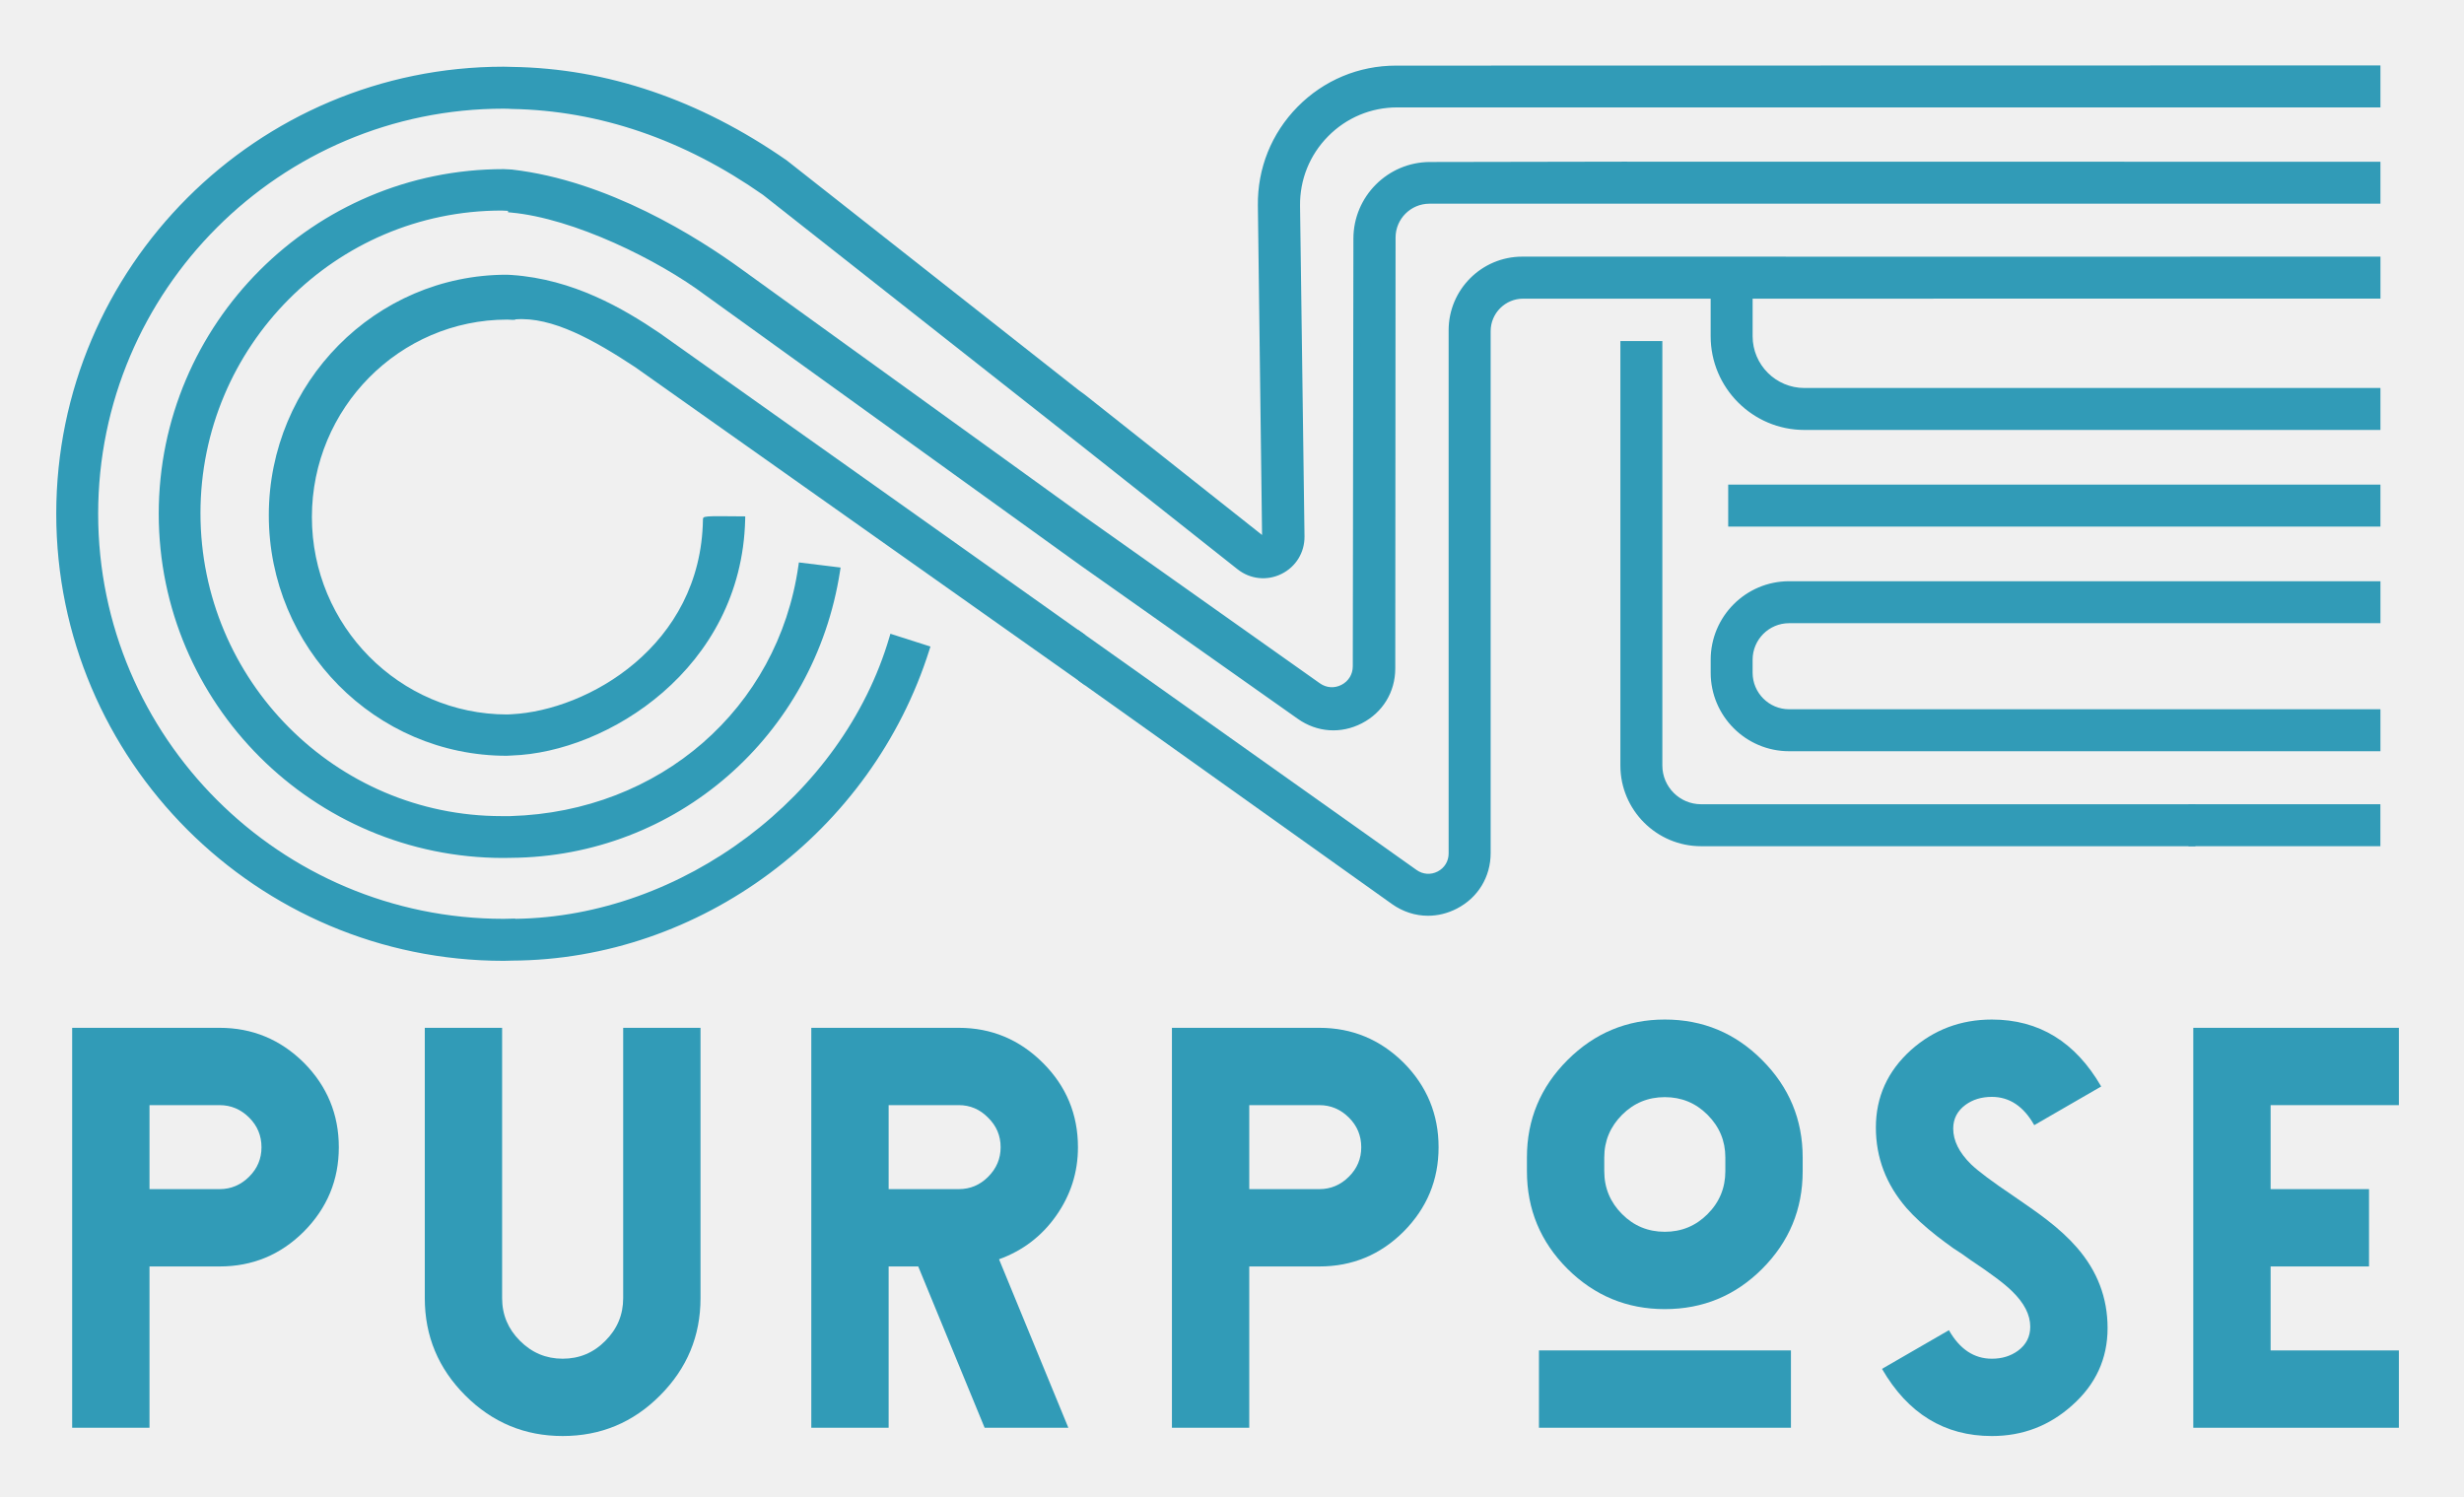
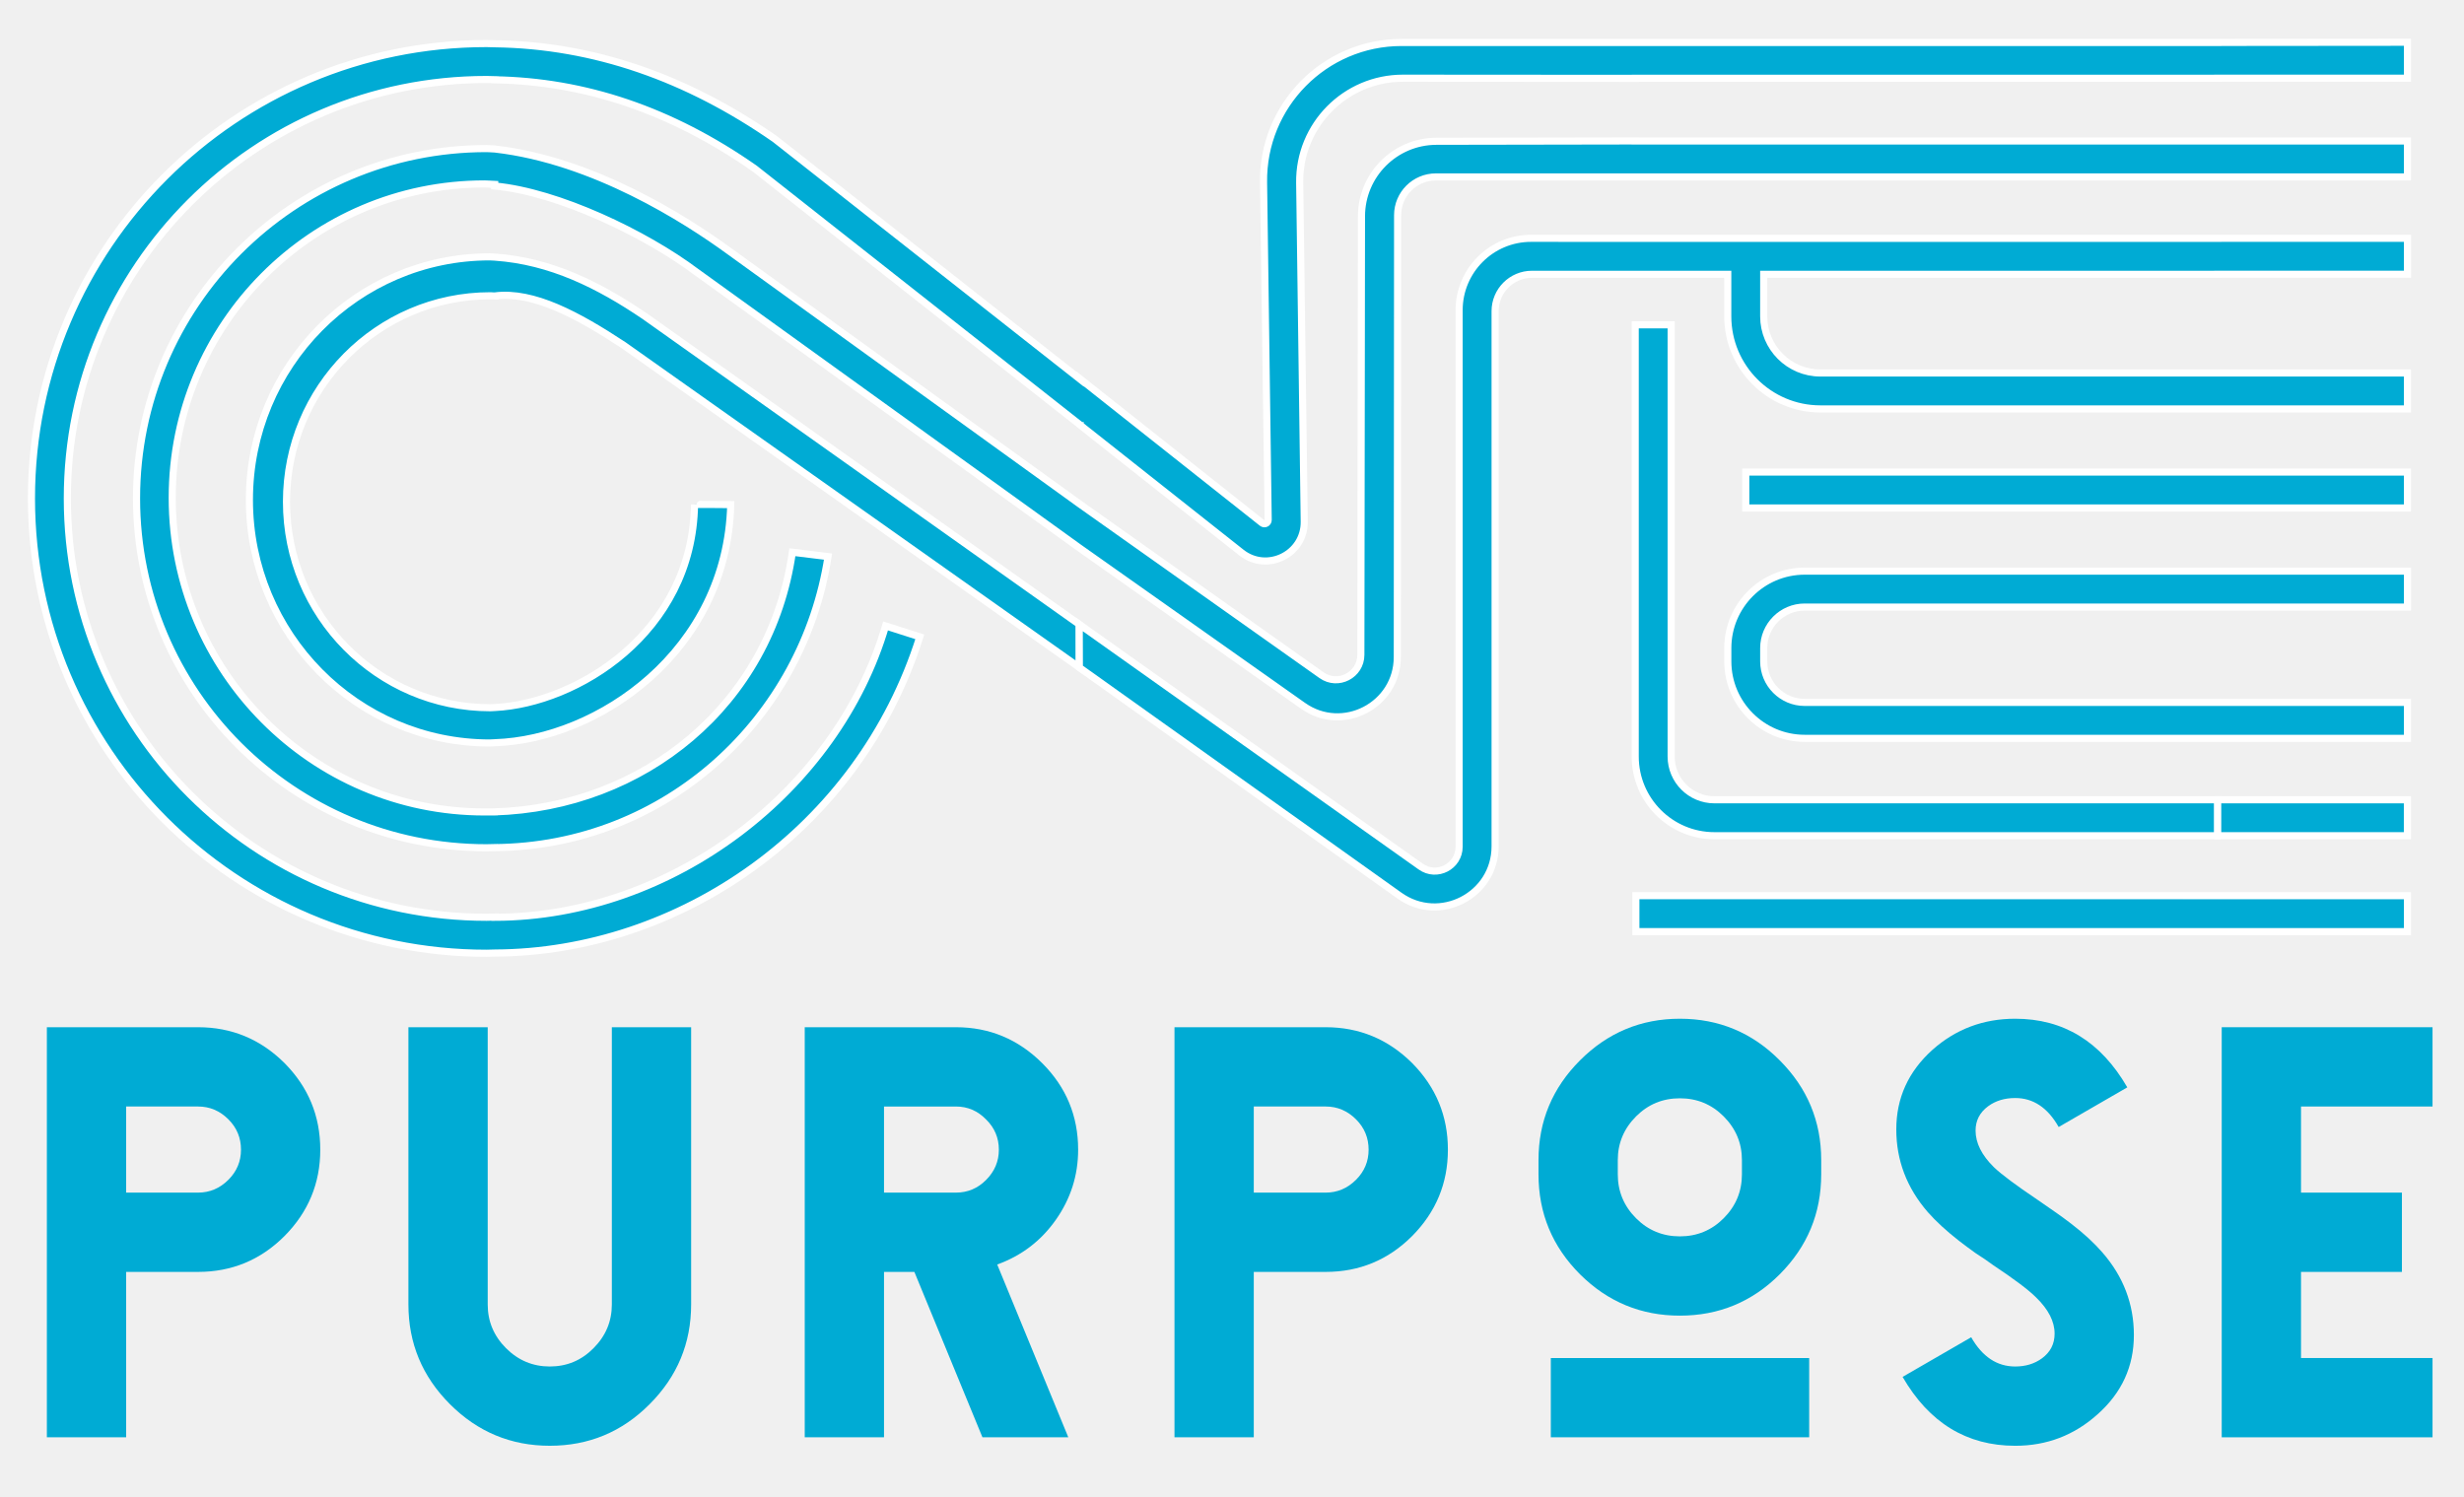
<svg xmlns="http://www.w3.org/2000/svg" version="1.1" id="rounded_gradient_lines" x="0px" y="0px" width="346.837px" height="210.725px" viewBox="0 0 346.837 210.725" enable-background="new 0 0 346.837 210.725" xml:space="preserve">
  <g>
    <g>
      <g>
        <g>
          <g>
-             <path fill="#319BB7" d="M21.044,178.283v22.708H10.158V144.69h20.756c4.604,0,8.559,1.639,11.864,4.916       c3.275,3.303,4.915,7.27,4.915,11.899c0,4.605-1.639,8.558-4.915,11.86c-3.278,3.279-7.234,4.918-11.864,4.918H21.044z        M21.044,155.575v11.823h9.871c1.601,0,2.99-0.587,4.167-1.764c1.152-1.15,1.726-2.527,1.726-4.129       c0-1.626-0.574-3.016-1.726-4.166c-1.177-1.176-2.567-1.764-4.167-1.764L21.044,155.575L21.044,155.575z" />
+             <path fill="#00ABD4" d="M17.758,179.05v23.284H6.597v-57.729h21.282c4.721,0,8.776,1.68,12.164,5.041       c3.358,3.386,5.039,7.454,5.039,12.2c0,4.722-1.681,8.775-5.039,12.161c-3.361,3.362-7.417,5.043-12.164,5.043H17.758z        M17.758,155.766v12.123h10.121c1.641,0,3.066-0.602,4.273-1.809c1.181-1.179,1.77-2.591,1.77-4.234       c0-1.668-0.589-3.092-1.77-4.271c-1.207-1.206-2.632-1.809-4.273-1.809H17.758z" />
          </g>
        </g>
      </g>
      <g>
        <g>
          <g>
-             <path fill="#319BB7" d="M98.606,182.75c0,5.329-1.902,9.895-5.704,13.7c-3.779,3.803-8.347,5.704-13.702,5.704       c-5.329,0-9.897-1.901-13.699-5.704c-3.805-3.805-5.707-8.372-5.707-13.7v-38.06h10.885v38.061       c0,2.326,0.837,4.329,2.515,6.006s3.68,2.514,6.006,2.514c2.352,0,4.353-0.837,6.005-2.514c1.678-1.676,2.515-3.68,2.515-6.006       V144.69h10.885v38.06H98.606z" />
+             <path fill="#00ABD4" d="M97.285,183.63c0,5.464-1.95,10.146-5.849,14.047c-3.875,3.9-8.559,5.848-14.049,5.848       c-5.464,0-10.148-1.949-14.046-5.848c-3.901-3.901-5.852-8.584-5.852-14.047v-39.025h11.161v39.025       c0,2.385,0.859,4.439,2.579,6.158c1.72,1.719,3.773,2.578,6.158,2.578c2.411,0,4.464-0.859,6.158-2.578       c1.72-1.719,2.579-3.773,2.579-6.158v-39.025h11.161V183.63z" />
          </g>
        </g>
      </g>
      <g>
        <g>
          <g>
-             <path fill="#319BB7" d="M125.086,178.283v22.708H114.2V144.69h20.757c4.603,0,8.559,1.65,11.864,4.955       c3.275,3.277,4.914,7.231,4.914,11.861c0,3.529-1.027,6.744-3.076,9.647c-2.028,2.877-4.707,4.916-8.034,6.118l9.759,23.722       h-11.786l-9.345-22.708h-4.167V178.283z M125.086,155.575v11.823h9.872c1.601,0,2.977-0.576,4.128-1.728       c1.178-1.176,1.765-2.563,1.765-4.166c0-1.626-0.587-3.016-1.765-4.166c-1.151-1.176-2.528-1.764-4.128-1.764h-9.872V155.575z" />
+             <path fill="#00ABD4" d="M124.436,179.05v23.284h-11.161v-57.729h21.283c4.72,0,8.776,1.692,12.164,5.08       c3.358,3.36,5.039,7.415,5.039,12.161c0,3.618-1.053,6.915-3.154,9.891c-2.079,2.95-4.826,5.041-8.237,6.273l10.006,24.324       h-12.085l-9.582-23.284H124.436z M124.436,155.766v12.123h10.122c1.641,0,3.053-0.59,4.233-1.771       c1.208-1.205,1.81-2.628,1.81-4.271c0-1.668-0.602-3.092-1.81-4.271c-1.18-1.206-2.592-1.809-4.233-1.809H124.436z" />
          </g>
        </g>
      </g>
      <g>
        <g>
          <g>
-             <path fill="#319BB7" d="M175.848,178.283v22.708h-10.885V144.69h20.756c4.604,0,8.559,1.639,11.864,4.916       c3.275,3.303,4.915,7.27,4.915,11.899c0,4.605-1.64,8.558-4.915,11.86c-3.279,3.279-7.234,4.918-11.864,4.918H175.848z        M175.848,155.575v11.823h9.871c1.601,0,2.99-0.587,4.167-1.764c1.152-1.15,1.726-2.527,1.726-4.129       c0-1.626-0.574-3.016-1.726-4.166c-1.177-1.176-2.567-1.764-4.167-1.764L175.848,155.575L175.848,155.575z" />
+             <path fill="#00ABD4" d="M176.484,179.05v23.284h-11.161v-57.729h21.282c4.721,0,8.776,1.68,12.164,5.041       c3.358,3.386,5.04,7.454,5.04,12.2c0,4.722-1.681,8.775-5.04,12.161c-3.362,3.362-7.418,5.043-12.164,5.043H176.484z        M176.484,155.766v12.123h10.121c1.641,0,3.066-0.602,4.273-1.809c1.181-1.179,1.77-2.591,1.77-4.234       c0-1.668-0.589-3.092-1.77-4.271c-1.207-1.206-2.632-1.809-4.273-1.809H176.484z" />
          </g>
        </g>
      </g>
      <g>
        <g>
          <g>
-             <path fill="#319BB7" d="M248.043,149.231c3.801,3.805,5.704,8.37,5.704,13.7v1.952c0,5.356-1.903,9.934-5.704,13.739       c-3.779,3.778-8.348,5.667-13.702,5.667c-5.329,0-9.897-1.89-13.699-5.667c-3.805-3.804-5.708-8.383-5.708-13.739v-1.952       c0-5.33,1.903-9.895,5.708-13.7c3.801-3.803,8.37-5.706,13.699-5.706C239.696,143.525,244.264,145.427,248.043,149.231z        M252.095,200.992h-35.469v-10.885h35.469V200.992z M228.335,156.925c-1.675,1.678-2.515,3.678-2.515,6.005v1.952       c0,2.353,0.84,4.368,2.515,6.043c1.652,1.652,3.654,2.478,6.006,2.478c2.352,0,4.357-0.826,6.006-2.478       c1.678-1.675,2.515-3.69,2.515-6.043v-1.952c0-2.327-0.837-4.328-2.515-6.005c-1.649-1.651-3.654-2.477-6.006-2.477       C231.989,154.449,229.987,155.274,228.335,156.925z" />
+             <path fill="#00ABD4" d="M250.509,149.261c3.898,3.901,5.848,8.582,5.848,14.047v2.001c0,5.492-1.951,10.186-5.848,14.087       c-3.875,3.873-8.559,5.811-14.049,5.811c-5.464,0-10.148-1.937-14.046-5.811c-3.901-3.901-5.852-8.595-5.852-14.087v-2.001       c0-5.465,1.951-10.146,5.852-14.047c3.898-3.9,8.582-5.85,14.046-5.85C241.95,143.411,246.634,145.361,250.509,149.261z        M254.664,202.333h-36.368v-11.161h36.368V202.333z M230.302,157.151c-1.717,1.72-2.579,3.771-2.579,6.158v2.001       c0,2.413,0.862,4.479,2.579,6.196c1.694,1.694,3.746,2.541,6.158,2.541c2.411,0,4.467-0.847,6.158-2.541       c1.72-1.717,2.579-3.783,2.579-6.196v-2.001c0-2.386-0.859-4.437-2.579-6.158c-1.691-1.693-3.746-2.54-6.158-2.54       C234.048,154.611,231.996,155.458,230.302,157.151z" />
          </g>
        </g>
      </g>
      <g>
        <g>
          <g>
-             <path fill="#319BB7" d="M269.004,147.805c3.202-2.852,6.994-4.279,11.373-4.279c6.632,0,11.761,3.141,15.39,9.422l-9.422,5.443       c-1.502-2.653-3.49-3.98-5.967-3.98c-1.45,0-2.688,0.375-3.715,1.126c-1.152,0.852-1.726,1.965-1.726,3.341       c0,1.702,0.837,3.378,2.515,5.03c1.049,1.001,3.025,2.477,5.928,4.429c1.027,0.701,1.803,1.238,2.329,1.614       c0.898,0.626,1.687,1.201,2.364,1.726c1.726,1.329,3.151,2.642,4.276,3.943c2.878,3.303,4.318,7.08,4.318,11.335       c0,4.305-1.665,7.933-4.992,10.885c-3.205,2.879-6.971,4.316-11.299,4.316c-6.657,0-11.812-3.152-15.463-9.457l9.419-5.442       c1.527,2.677,3.542,4.015,6.044,4.015c1.428,0,2.653-0.375,3.68-1.126c1.149-0.85,1.726-1.976,1.726-3.378       c0-1.676-0.85-3.34-2.553-4.992c-1.027-1.025-2.99-2.502-5.893-4.429l-1.161-0.826l-1.203-0.788       c-0.876-0.625-1.649-1.201-2.326-1.727c-1.726-1.351-3.154-2.665-4.279-3.941c-2.878-3.327-4.315-7.106-4.315-11.336       C264.051,154.423,265.7,150.783,269.004,147.805z" />
+             <path fill="#00ABD4" d="M272.002,147.799c3.283-2.924,7.171-4.388,11.661-4.388c6.799,0,12.059,3.22,15.78,9.661l-9.661,5.581       c-1.54-2.72-3.579-4.081-6.118-4.081c-1.486,0-2.756,0.385-3.809,1.155c-1.181,0.874-1.77,2.015-1.77,3.426       c0,1.745,0.859,3.464,2.579,5.158c1.076,1.026,3.102,2.54,6.079,4.541c1.053,0.719,1.849,1.27,2.389,1.655       c0.921,0.641,1.73,1.232,2.424,1.769c1.77,1.362,3.23,2.709,4.385,4.043c2.951,3.387,4.428,7.26,4.428,11.622       c0,4.414-1.707,8.134-5.118,11.161c-3.286,2.952-7.148,4.425-11.585,4.425c-6.825,0-12.111-3.231-15.855-9.697l9.658-5.58       c1.566,2.745,3.632,4.117,6.197,4.117c1.464,0,2.72-0.385,3.773-1.155c1.178-0.872,1.77-2.026,1.77-3.464       c0-1.719-0.871-3.424-2.618-5.118c-1.053-1.051-3.066-2.566-6.043-4.541l-1.191-0.847l-1.234-0.808       c-0.898-0.641-1.691-1.232-2.385-1.771c-1.77-1.385-3.234-2.732-4.388-4.041c-2.951-3.411-4.424-7.286-4.424-11.623       C266.923,154.585,268.614,150.853,272.002,147.799z" />
          </g>
        </g>
      </g>
      <g>
        <g>
          <g>
-             <path fill="#319BB7" d="M337.671,144.69v10.885h-18.056v11.823h13.853v10.885h-13.853v11.823h18.056v10.885h-28.94V144.69       H337.671z" />
+             <path fill="#00ABD4" d="M342.408,144.605v11.161h-18.513v12.123h14.204v11.161h-14.204v12.123h18.513v11.161h-29.674v-57.729       H342.408z" />
          </g>
        </g>
      </g>
    </g>
-     <g>
-       <g>
-         <path fill="#319BB7" d="M72.037,129.839v-0.032c-0.381,0.007-0.759,0.029-1.142,0.029c-31.793,0-57.566-25.75-57.566-57.513     c0-31.764,25.773-57.513,57.566-57.513c0.383,0,0.761,0.021,1.142,0.029v0.012c12.247,0.216,24.148,4.13,35.661,12.195     l44.682,35.197v-0.398l0.001,0.417l22.127,17.496c3.519,2.782,8.69,0.235,8.63-4.25l-0.627-46.51     c-0.106-7.906,6.276-14.37,14.182-14.365l31.896,0.021v-0.016h79.951V14.63h26.047V9.698L308.54,9.722v0.006h-79.988h-0.008     h-32.045c-10.568,0-19.094,8.644-18.948,19.211l0.637,46.346c0.006,0.435-0.496,0.683-0.838,0.412l-24.976-19.778v0.051     l-41.912-32.993c-12.022-8.363-24.8-12.878-38.424-13.07c-0.385-0.007-0.767-0.029-1.154-0.029     c-34.505,0-62.477,27.958-62.477,62.447s27.972,62.447,62.477,62.447c0.387,0,0.769-0.022,1.154-0.029l0,0     c25.213-0.097,49.966-16.92,58.323-43.409l-4.697-1.5C119.049,112.415,96.372,129.776,72.037,129.839z" />
-         <path fill="#319BB7" d="M70.883,135.259c-34.719,0-62.965-28.232-62.965-62.935c0-34.702,28.246-62.934,62.965-62.934     c0.237,0,0.471,0.008,0.706,0.016l0.457,0.013c13.395,0.188,26.414,4.615,38.694,13.156l41.145,32.389V54.96l0.79,0.575     l24.976,19.778l-0.59-46.37c-0.071-5.242,1.916-10.185,5.597-13.917c3.682-3.733,8.597-5.788,13.839-5.788L335.075,9.21v5.908     l-138.382,0.001c-0.003,0-0.007,0-0.01,0c-3.69,0-7.148,1.445-9.74,4.071c-2.594,2.628-3.995,6.108-3.946,9.8l0.627,46.511     c0.03,2.265-1.213,4.294-3.245,5.295c-2.033,1-4.397,0.75-6.176-0.656l-22.309-17.66l-44.497-35.051     C96.262,19.63,84.355,15.556,72.029,15.338l-0.479-0.026c-0.218-0.008-0.435-0.015-0.654-0.015     c-31.473,0-57.079,25.582-57.079,57.026s25.606,57.025,57.079,57.025c0.22,0,0.439-0.008,0.657-0.015l0.972-0.022v0.036     c23.527-0.292,46.112-17.261,52.67-39.651l0.14-0.48l5.636,1.8l-0.146,0.463c-8.094,25.657-32.268,43.648-58.786,43.75     l-0.44,0.013C71.361,135.25,71.123,135.259,70.883,135.259z M70.883,10.365c-34.181,0-61.989,27.795-61.989,61.959     c0,34.165,27.808,61.959,61.989,61.959c0.228,0,0.455-0.008,0.682-0.016l0.462-0.013c25.948-0.1,49.609-17.594,57.72-42.605     l-3.759-1.2c-6.901,22.707-30,39.815-53.949,39.877l-0.489,0.001v-0.018c-0.217,0.008-0.435,0.014-0.654,0.014     c-32.011,0-58.054-26.019-58.054-58.001s26.043-58.001,58.054-58.001c0.236,0,0.469,0.008,0.702,0.016l0.928,0.036     c12.353,0.317,24.278,4.445,35.454,12.273l44.684,35.198h0.206v0.181l21.943,17.35c1.479,1.169,3.448,1.38,5.138,0.546     c1.691-0.833,2.727-2.521,2.701-4.406l-0.627-46.511c-0.053-3.955,1.448-7.683,4.227-10.498     c2.776-2.812,6.482-4.361,10.434-4.361c0.003,0,0.007,0,0.01,0l31.418,0.021l0.478-0.016l105.51-0.006v-3.956l-25.559,0.029     H196.498c-4.979,0-9.647,1.953-13.143,5.498c-3.497,3.545-5.386,8.239-5.317,13.219l0.637,46.346     c0.005,0.392-0.209,0.743-0.561,0.916c-0.352,0.173-0.759,0.129-1.068-0.114l-24.239-19.195l-0.735-0.531L110.16,23.363     c-12.094-8.412-24.93-12.78-38.129-12.965l-0.474-0.014C71.332,10.373,71.108,10.365,70.883,10.365z" />
-       </g>
-       <g>
-         <path fill="#319BB7" d="M72.037,39.199c-0.24-0.005-0.474-0.036-0.715-0.036c-18.223,0-32.996,14.941-32.996,33.371     s14.773,33.371,32.996,33.371c0.241,0,0.475-0.031,0.715-0.036c14.13-0.467,31.859-12.524,32.367-32.691     c0,0-4.968-0.05-4.969-0.011c-0.277,17.694-16.246,27.31-27.398,27.868c-0.212,0.005-0.418,0.032-0.632,0.032     c-15.459,0-27.99-12.662-27.99-28.282s12.531-28.282,27.99-28.282c0.214,0,0.42,0.028,0.632,0.032V44.52     c5.269-0.658,11.368,2.627,17.647,6.765l62.564,44.237v-5.905L92.581,47.294C86.33,43.059,79.727,39.732,72.037,39.199z" />
-         <path fill="#319BB7" d="M71.322,106.392c-18.463,0-33.484-15.189-33.484-33.859s15.021-33.858,33.484-33.858     c0.143,0,0.284,0.01,0.425,0.02c0.1,0.007,0.2,0.015,0.3,0.017l0.023,0.001c8.601,0.596,15.626,4.684,20.784,8.178l59.881,42.474     v7.099L89.403,51.682c-5.695-3.752-11.675-7.152-16.878-6.723v0.059l-0.499,0.004c-0.104-0.002-0.207-0.009-0.31-0.017     s-0.206-0.015-0.311-0.015c-15.165,0-27.502,12.468-27.502,27.794c0,15.325,12.337,27.794,27.502,27.794     c0.105,0,0.209-0.008,0.312-0.015c0.102-0.007,0.205-0.014,0.309-0.017c10.685-0.535,26.643-9.61,26.921-27.388     c0.007-0.524,0.007-0.524,5.461-0.469l0.495,0.005l-0.012,0.495c-0.528,20.949-19.41,32.722-32.838,33.165     c-0.107,0.002-0.207,0.01-0.306,0.017C71.606,106.382,71.465,106.392,71.322,106.392z M71.322,39.65     c-17.925,0-32.508,14.751-32.508,32.883s14.583,32.884,32.508,32.884c0.12,0,0.237-0.009,0.355-0.018     c0.116-0.008,0.232-0.016,0.35-0.019c12.931-0.428,31.08-11.68,31.874-31.72c-1.387-0.013-3.18-0.028-3.989-0.02     c-0.557,18.095-16.878,27.332-27.85,27.881c-0.101,0.002-0.189,0.009-0.275,0.015c-0.126,0.009-0.252,0.018-0.381,0.018     c-15.703,0-28.478-12.906-28.478-28.769c0-15.864,12.775-28.77,28.478-28.77c0.129,0,0.255,0.009,0.381,0.018     c0.05,0.004,0.1,0.008,0.15,0.01l0.041-0.007c5.609-0.695,11.956,2.874,17.976,6.841l61.808,43.702v-4.711L92.299,47.691     c-7.499-5.08-13.759-7.55-20.285-8.005c-0.113-0.003-0.225-0.01-0.338-0.019C71.559,39.659,71.442,39.65,71.322,39.65z" />
-       </g>
-       <g>
-         <path fill="#319BB7" d="M99.649,41.212l52.599,37.896l30.723,21.692c5.435,3.837,12.937-0.047,12.941-6.699l0.041-60.66     c0.002-2.902,2.355-5.253,5.256-5.253h27.345h79.984l0,0h26.047v-4.932H308.54V23.25h-79.984v-0.006l-27.274,0.048     c-5.678,0.01-10.278,4.612-10.287,10.29l-0.087,60.22c-0.004,2.776-3.136,4.393-5.401,2.789l-33.259-23.544l-48.076-34.694     c-5.922-4.31-18.591-12.444-32.135-13.999c-0.387-0.009-0.764-0.059-1.154-0.059c-26.538,0-48.051,21.503-48.051,48.028     s21.494,47.966,48.032,47.966c0.353,0,0.704-0.013,1.056-0.022v0.004c23.669-0.167,42.419-17.769,45.845-39.956l-4.897-0.6     c-2.992,20.94-20.41,35.038-40.948,35.653v0.008c-0.436,0.01-0.866-0.003-1.307-0.003c-23.683,0-42.882-19.334-42.882-43.133     c0-23.798,19.199-43.09,42.882-43.09c0.469,0,0.925,0.053,1.39,0.07l-0.001,0.214C80.677,30.236,92.701,35.995,99.649,41.212z" />
-         <path fill="#319BB7" d="M70.863,120.778c-26.754,0-48.519-21.736-48.519-48.454c0-26.752,21.774-48.516,48.539-48.516     c0.227,0,0.45,0.015,0.674,0.032c0.163,0.011,0.327,0.023,0.492,0.027c13.482,1.546,26.09,9.492,32.411,14.092l48.074,34.693     l33.255,23.542c0.912,0.646,2.05,0.726,3.043,0.212c0.993-0.513,1.587-1.486,1.589-2.604l0.087-60.22     c0.009-5.932,4.842-10.766,10.773-10.777l27.763-0.049v0.007l106.031,0.005v5.908H201.211c-2.628,0-4.767,2.138-4.769,4.766     l-0.042,60.66c-0.002,3.31-1.758,6.194-4.697,7.716c-2.937,1.522-6.307,1.291-9.012-0.618l-30.724-21.692l-52.61-37.904     c-6.738-5.058-18.631-10.872-27.4-11.681l-0.446-0.041l0.001-0.198c-0.034-0.002-0.068-0.004-0.102-0.007     c-0.265-0.018-0.529-0.037-0.798-0.037c-23.376,0-42.394,19.111-42.394,42.603c0,23.515,19.018,42.645,42.394,42.645l0.486,0.003     c0.19,0.002,0.381,0.001,0.569,0.003l0.237-0.011c20.96-0.628,37.606-15.117,40.48-35.235l0.068-0.473l5.871,0.72l-0.077,0.497     c-3.587,23.227-23.069,40.204-46.324,40.369l-0.267,0.004C71.392,120.77,71.128,120.778,70.863,120.778z M70.883,24.783     c-26.227,0-47.564,21.327-47.564,47.541c0,26.18,21.328,47.479,47.544,47.479c0.256,0,0.51-0.008,0.765-0.014l0.778-0.02v0.011     c22.389-0.392,41.109-16.708,44.796-39.04l-3.923-0.481c-3.111,20.198-19.818,34.744-40.873,35.582v0.006l-0.477,0.019     c-0.282,0.005-0.561,0.003-0.841,0l-0.476-0.003c-23.914,0-43.369-19.568-43.369-43.62c0-24.029,19.455-43.578,43.369-43.578     c0.291,0,0.578,0.019,0.864,0.039c0.181,0.012,0.362,0.025,0.544,0.032l0.473,0.017l-0.002,0.244     c8.9,0.976,20.716,6.772,27.448,11.825l52.594,37.892l30.719,21.69c2.401,1.695,5.393,1.901,8.002,0.549     c2.609-1.351,4.168-3.912,4.17-6.85l0.042-60.66c0.002-3.165,2.579-5.74,5.744-5.74H334.1v-3.957l-106.031-0.01l-26.786,0.047     c-5.395,0.01-9.791,4.408-9.8,9.803l-0.087,60.22c-0.002,1.467-0.813,2.796-2.116,3.469c-1.303,0.674-2.857,0.564-4.054-0.283     l-33.259-23.545L103.888,38.75c-6.244-4.544-18.69-12.393-31.906-13.91c-0.137-0.001-0.315-0.014-0.493-0.026     C71.288,24.798,71.087,24.783,70.883,24.783z" />
-       </g>
-       <g>
-         <path fill="#319BB7" d="M308.54,82.31h-56.704c-5.817,0-10.55,4.738-10.55,10.562v1.83c0,5.825,4.733,10.562,10.551,10.562     h56.696h0.004h26.049v-4.932h-26.049h-0.004h-56.696c-3.102,0-5.624-2.525-5.624-5.63v-1.83c0-3.105,2.523-5.63,5.623-5.63     h56.704v0.001h26.051v-4.932L308.54,82.31L308.54,82.31z" />
-         <path fill="#319BB7" d="M335.075,105.752h-83.237c-6.087,0-11.039-4.957-11.039-11.05v-1.83c0-6.093,4.951-11.05,11.037-11.05     l83.242,0.001v5.907l-83.242-0.001c-2.832,0-5.135,2.307-5.135,5.143v1.83c0,2.836,2.305,5.143,5.137,5.143h83.237V105.752z      M251.836,82.797c-5.548,0-10.061,4.52-10.061,10.075v1.83c0,5.555,4.515,10.075,10.063,10.075H334.1v-3.957h-82.261     c-3.371,0-6.113-2.744-6.113-6.118v-1.83c0-3.374,2.741-6.118,6.111-6.118l82.267,0.001v-3.957L251.836,82.797z" />
-       </g>
-       <g>
-         <path fill="#319BB7" d="M233.508,107.765V48.496h-4.932v59.268c0,6.004,4.868,10.872,10.872,10.872h69.092v-4.932h-69.092     C236.167,113.704,233.508,111.045,233.508,107.765z" />
-         <path fill="#319BB7" d="M309.028,119.124h-69.581c-6.263,0-11.359-5.096-11.359-11.36V48.008h5.907v59.756     c0,3.006,2.446,5.452,5.452,5.452h69.581V119.124z M229.064,48.984v58.781c0,5.726,4.658,10.385,10.383,10.385h68.606v-3.957     h-68.606c-3.544,0-6.427-2.884-6.427-6.428V48.984H229.064z" />
-       </g>
-       <g>
-         <polygon fill="#319BB7" points="243.753,68.707 243.753,73.639 308.54,73.639 308.54,73.64 334.587,73.64 334.587,68.708      308.54,68.708 308.54,68.707    " />
-         <path fill="#319BB7" d="M335.075,74.127l-91.81-0.001v-5.907h91.81V74.127z M244.241,73.151l89.859,0.001v-3.957h-89.859V73.151z     " />
-       </g>
-       <g>
-         <rect x="308.541" y="113.703" fill="#319BB7" width="26.041" height="4.932" />
-         <path fill="#319BB7" d="M335.069,119.122h-27.016v-5.907h27.016V119.122z M309.029,118.147h25.065v-3.956h-25.065V118.147z" />
-       </g>
-       <g>
-         <path fill="#319BB7" d="M308.54,36.614v0.01h-79.967l-14.302-0.007c-5.452,0-9.872,4.42-9.872,9.872v73.661     c0,2.716-3.068,4.297-5.28,2.721l-46.871-33.254l0.017,5.932l43.943,31.313c5.501,3.92,13.132-0.013,13.132-6.767V46.617     c0-2.796,2.267-5.062,5.062-5.062h14.172h12.708v5.775c0,7.006,5.699,12.707,12.706,12.707h54.553v-0.002h26.047v-4.932H308.54     v0.002h-54.553c-4.287,0-7.774-3.489-7.774-7.775v-5.775h62.327v-0.01h26.051v-4.932L308.54,36.614L308.54,36.614z" />
-         <path fill="#319BB7" d="M201.006,128.914c-1.777,0-3.537-0.557-5.081-1.657l-44.147-31.458l-0.02-7.129l47.643,33.802     c0.89,0.632,1.995,0.712,2.965,0.213c0.968-0.5,1.546-1.448,1.546-2.537v-73.66c0-5.712,4.647-10.36,10.36-10.36l93.781,0.008     l0.488-0.01h26.539v5.908l-88.378,0.01v5.287c0,4.019,3.269,7.288,7.286,7.288l81.088-0.002v5.907l-81.088,0.001     c-7.275,0-13.193-5.919-13.193-13.195v-5.287h-26.393c-2.522,0-4.575,2.052-4.575,4.574v73.475c0,3.358-1.782,6.282-4.768,7.82     C203.759,128.582,202.378,128.914,201.006,128.914z M152.752,95.296l43.738,31.167c2.432,1.732,5.468,1.95,8.121,0.583     c2.654-1.369,4.239-3.968,4.239-6.954V46.617c0-3.06,2.49-5.549,5.55-5.549h27.368v6.262c0,6.738,5.481,12.22,12.218,12.22     l80.113-0.001v-3.957l-80.113,0.002c-4.555,0-8.261-3.707-8.261-8.263v-6.262l88.378-0.01v-3.957l-119.832,0.002     c-5.174,0-9.384,4.21-9.384,9.384v73.661c0,1.44-0.795,2.744-2.074,3.404c-1.279,0.659-2.801,0.552-3.976-0.285l-46.098-32.706     L152.752,95.296z" />
-       </g>
-     </g>
+   </g>
+   <g>
+     <path fill="#00ABD4" stroke="#FFFFFF" stroke-miterlimit="10" d="M69.672,129.133V129.1c-0.391,0.008-0.778,0.03-1.171,0.03   c-32.599,0-59.025-26.402-59.025-58.97c0-32.568,26.426-58.97,59.025-58.97c0.393,0,0.78,0.022,1.171,0.03v0.013   c12.557,0.222,24.76,4.235,36.565,12.504l45.814,36.089v-0.408l0.001,0.427l22.688,17.939c3.608,2.853,8.91,0.241,8.848-4.358   l-0.643-47.689c-0.109-8.106,6.435-14.734,14.542-14.729l32.704,0.022l0-0.017h81.977v-0.007h26.707V5.949l-26.707,0.024v0.006   h-82.015h-0.008h-32.857c-10.835,0-19.577,8.863-19.428,19.697l0.653,47.52c0.006,0.447-0.509,0.7-0.859,0.423l-25.609-20.279   l0,0.052L109.07,19.562C96.743,10.987,83.642,6.358,69.672,6.162c-0.395-0.007-0.786-0.03-1.183-0.03   c-35.38,0-64.06,28.667-64.06,64.029c0,35.362,28.681,64.029,64.06,64.029c0.397,0,0.788-0.023,1.183-0.03v0   c25.852-0.1,51.232-17.348,59.801-44.509l-4.816-1.538C117.876,111.268,94.624,129.068,69.672,129.133z" />
+     <path fill="#00ABD4" stroke="#FFFFFF" stroke-miterlimit="10" d="M69.672,36.196c-0.246-0.005-0.486-0.037-0.733-0.037   c-18.685,0-33.832,15.319-33.832,34.216s15.147,34.217,33.832,34.217c0.248,0,0.487-0.032,0.733-0.037   c14.488-0.479,32.667-12.841,33.187-33.519c0,0-5.094-0.051-5.095-0.012c-0.284,18.142-16.658,28.002-28.092,28.574   c-0.218,0.005-0.429,0.033-0.648,0.033c-15.85,0-28.699-12.983-28.699-28.998c0-16.015,12.849-28.998,28.699-28.998   c0.219,0,0.43,0.028,0.648,0.033v-0.015c5.403-0.675,11.656,2.694,18.095,6.936l64.149,45.358v-6.054L90.737,44.496   C84.328,40.155,77.557,36.743,69.672,36.196z" />
+     <path fill="#00ABD4" stroke="#FFFFFF" stroke-miterlimit="10" d="M97.984,38.261l53.932,38.856l31.502,22.242   c5.572,3.934,13.264-0.048,13.269-6.869l0.043-62.197c0.002-2.975,2.414-5.386,5.389-5.386h28.038h82.011v0h26.707v-5.057h-26.707   v-0.005h-82.011v-0.006l-27.965,0.049c-5.822,0.01-10.539,4.729-10.547,10.551l-0.089,61.746c-0.004,2.846-3.215,4.504-5.538,2.86   l-34.101-24.141l-49.294-35.573C96.55,30.91,83.56,22.57,69.672,20.976c-0.397-0.01-0.784-0.06-1.183-0.06   c-27.21,0-49.269,22.048-49.269,49.245c0,27.197,22.038,49.181,49.248,49.181c0.362,0,0.722-0.013,1.082-0.023v0.004   c24.269-0.171,43.493-18.219,47.007-40.968l-5.021-0.616c-3.068,21.471-20.927,35.926-41.986,36.557v0.008   c-0.447,0.01-0.888-0.003-1.34-0.003c-24.283,0-43.968-19.824-43.968-44.226c0-24.401,19.685-44.182,43.968-44.182   c0.481,0,0.949,0.054,1.425,0.072l-0.002,0.219C78.531,27.007,90.859,32.911,97.984,38.261z" />
+     <path fill="#00ABD4" stroke="#FFFFFF" stroke-miterlimit="10" d="M312.168,80.4h-58.14c-5.964,0-10.817,4.858-10.817,10.83v1.877   c0,5.972,4.853,10.83,10.819,10.83h58.133h0.004h26.709v-5.057h-26.709h-0.004h-58.133c-3.18,0-5.767-2.589-5.767-5.773V91.23   c0-3.184,2.587-5.773,5.765-5.773h58.14v0.001h26.711v-5.057h-26.711V80.4z" />
+     <path fill="#00ABD4" stroke="#FFFFFF" stroke-miterlimit="10" d="M235.234,106.499v-60.77h-5.057v60.77   c0,6.157,4.991,11.147,11.147,11.147h70.843v-5.057h-70.843C237.961,112.59,235.234,109.863,235.234,106.499z" />
+     <polygon fill="#00ABD4" stroke="#FFFFFF" stroke-miterlimit="10" points="245.739,66.452 245.739,71.509 312.168,71.509    312.168,71.51 338.875,71.51 338.875,66.453 312.168,66.453 312.168,66.452  " />
+     <polygon fill="#00ABD4" stroke="#FFFFFF" stroke-miterlimit="10" points="230.269,126.089 230.269,131.146 307.732,131.146    307.732,131.147 338.875,131.147 338.875,126.09 307.732,126.09 307.732,126.089  " />
+     <rect x="312.168" y="112.589" fill="#00ABD4" stroke="#FFFFFF" stroke-miterlimit="10" width="26.701" height="5.057" />
+     <path fill="#00ABD4" stroke="#FFFFFF" stroke-miterlimit="10" d="M312.168,33.546v0.01h-81.993l-14.664-0.008   c-5.59,0-10.122,4.532-10.122,10.122v75.527c0,2.785-3.146,4.406-5.414,2.79l-48.059-34.097l0.017,6.082l45.056,32.106   c5.64,4.019,13.464-0.013,13.464-6.939V43.803c0-2.867,2.324-5.19,5.19-5.19h14.531h13.03v5.921   c0,7.184,5.844,13.029,13.028,13.029h55.935v-0.001h26.707v-5.057h-26.707v0.002h-55.935c-4.395,0-7.971-3.577-7.971-7.972v-5.921   h63.906v-0.01h26.711v-5.057H312.168z" />
  </g>
</svg>
